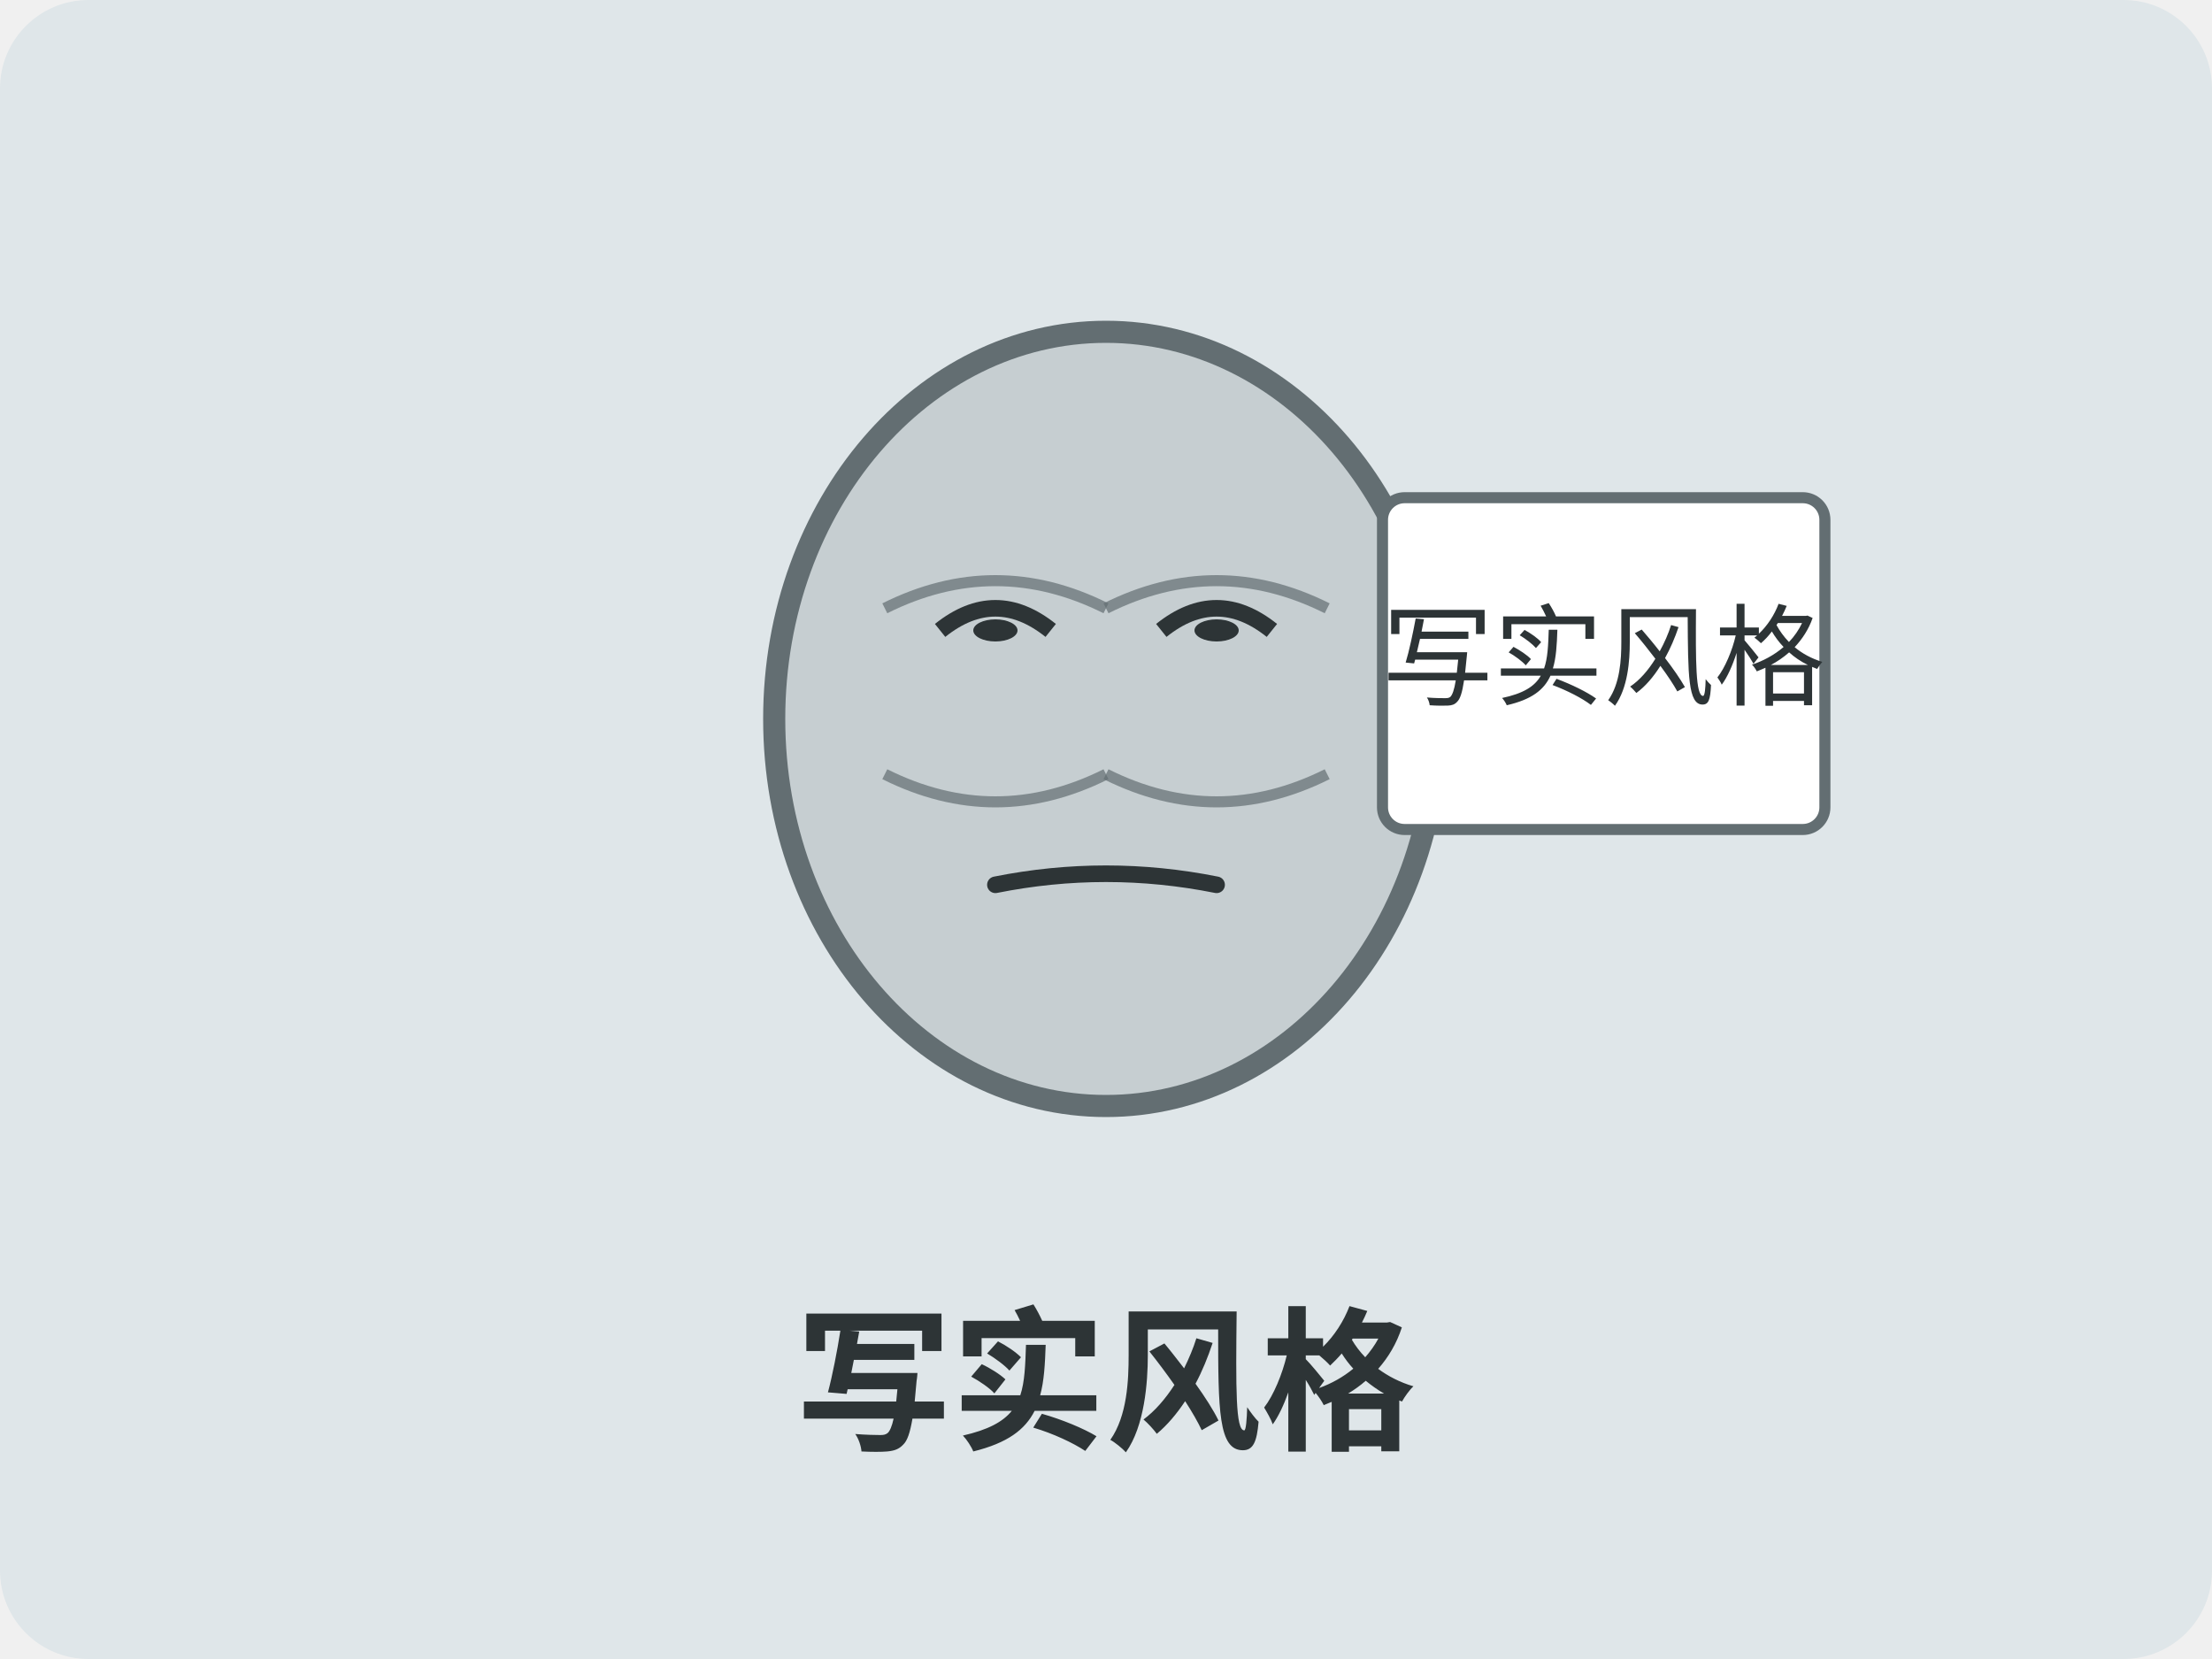
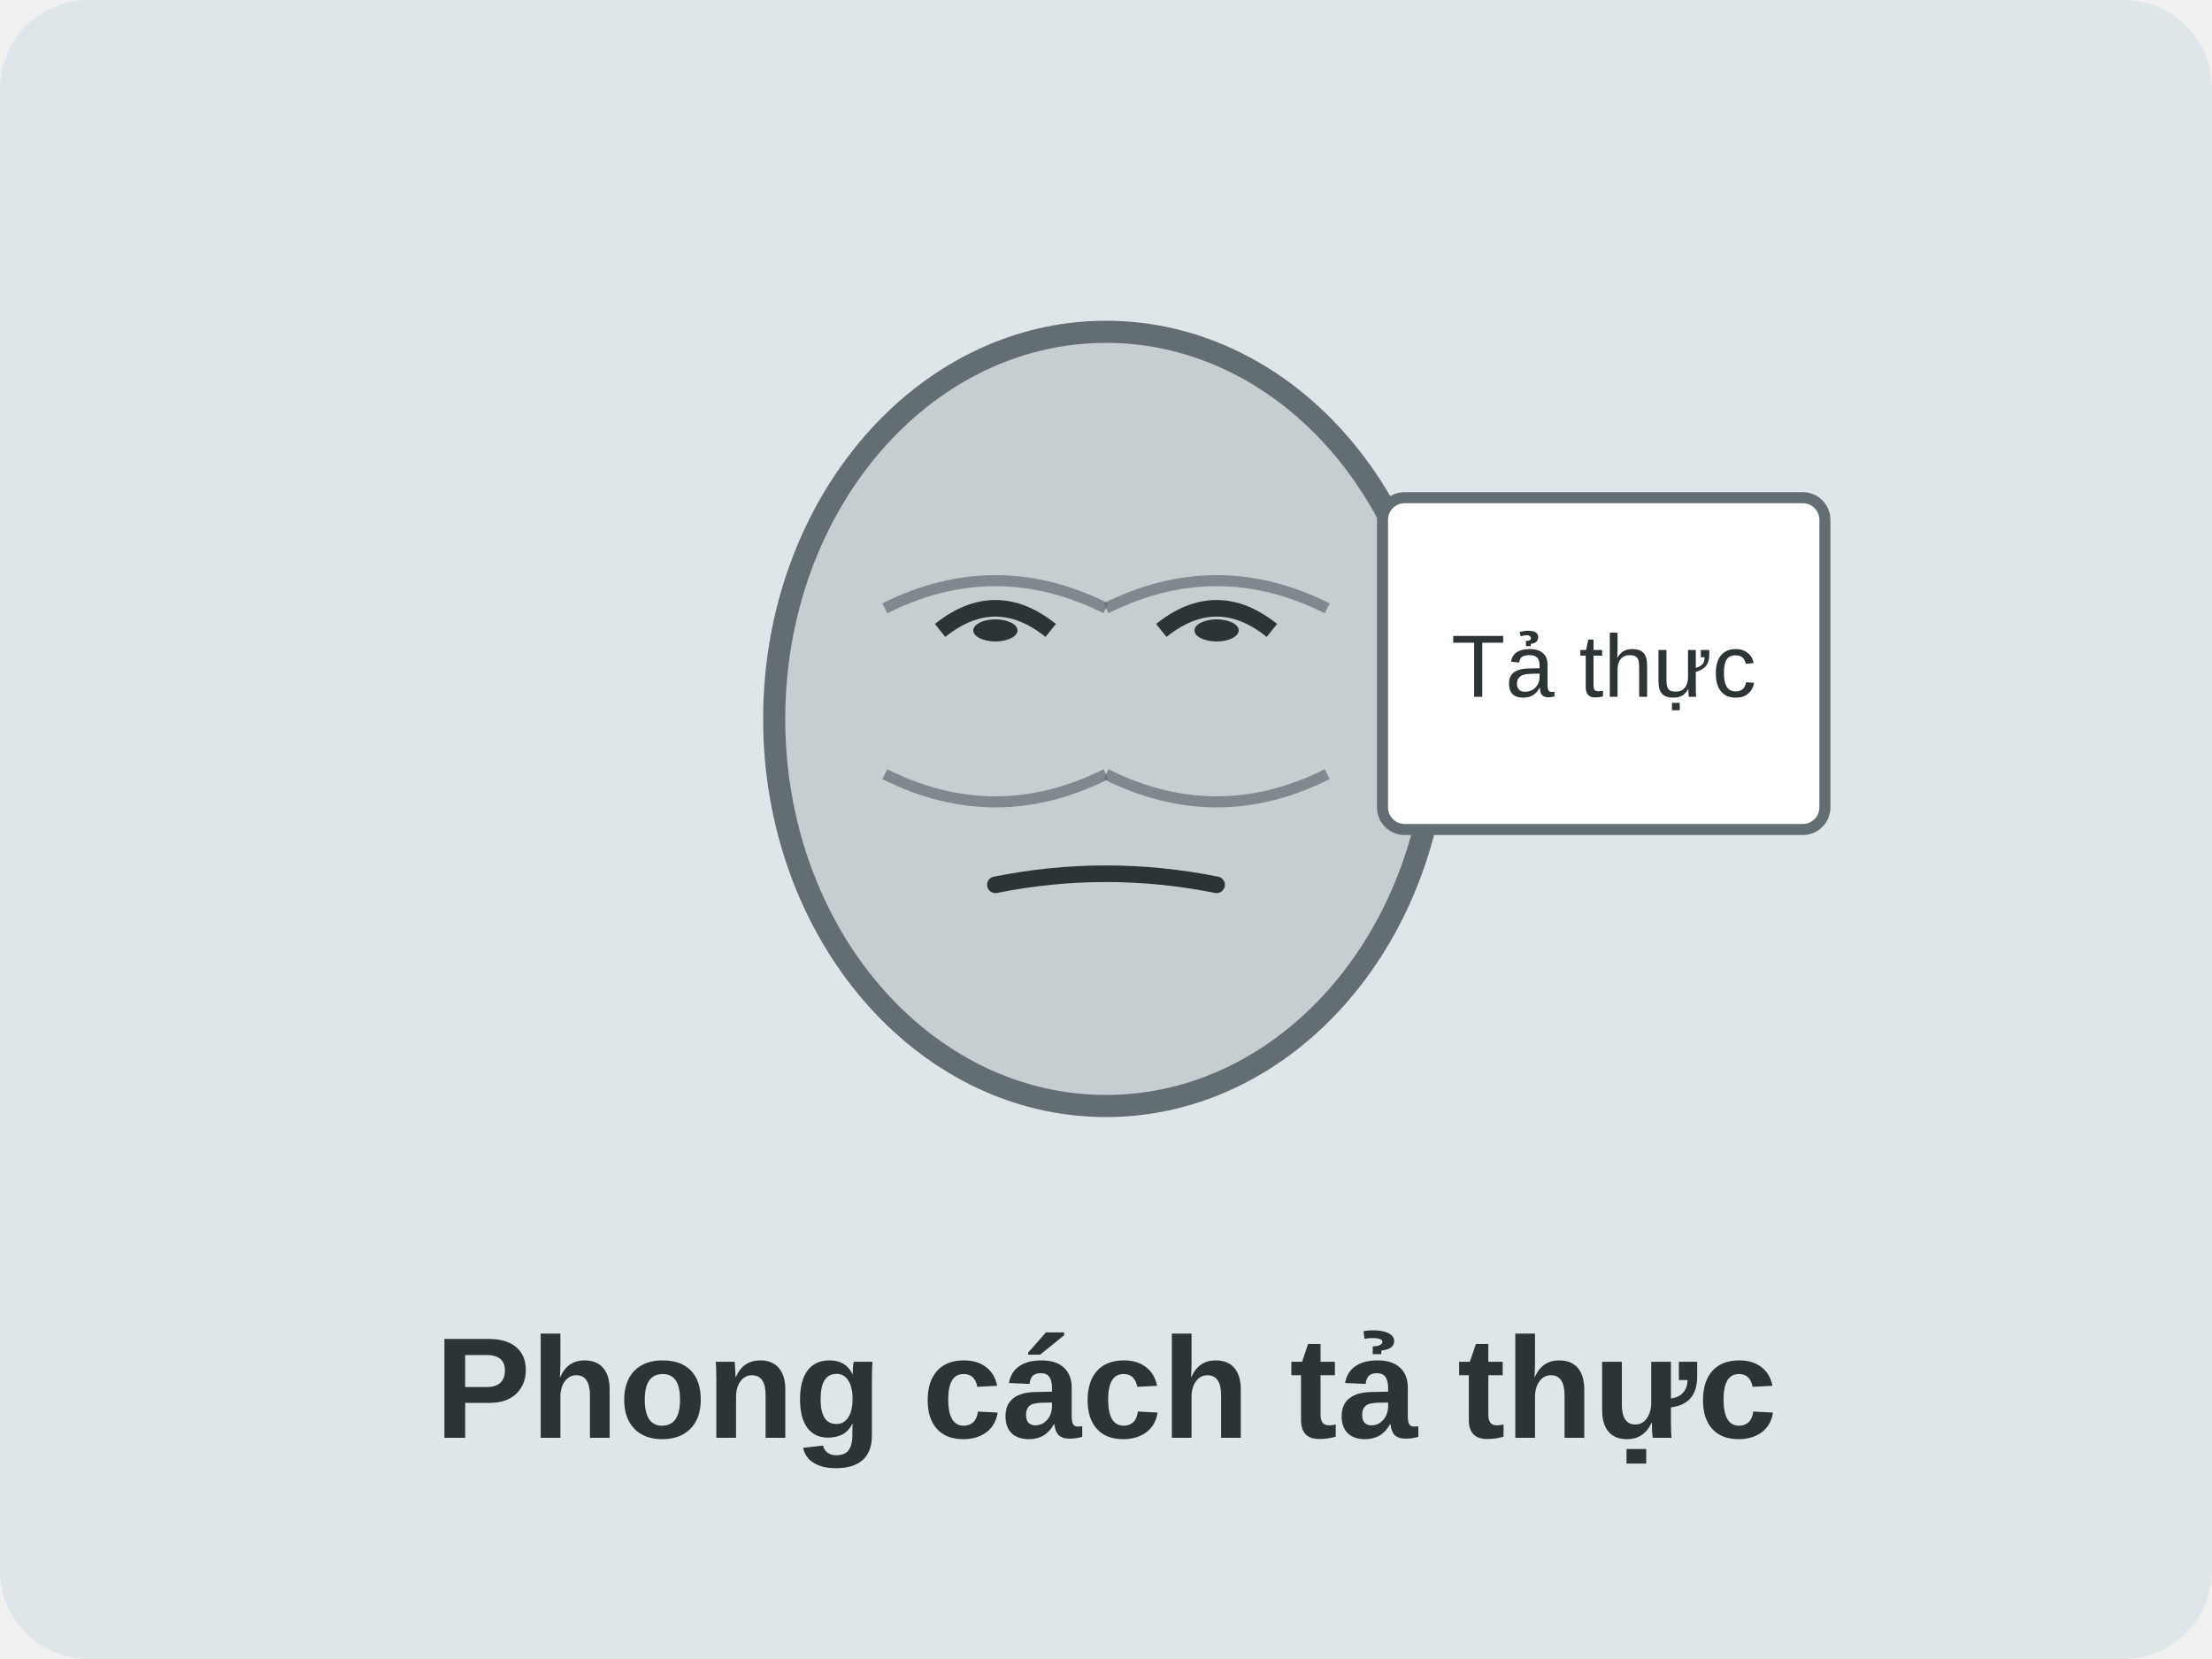
<svg xmlns="http://www.w3.org/2000/svg" width="200" height="150">
  <rect width="200" height="150" fill="#dfe6e9" rx="8" ry="8" />
  <g transform="translate(40, 25)">
    <ellipse cx="60" cy="40" rx="30" ry="35" fill="#636e72" opacity="0.2" />
    <ellipse cx="60" cy="40" rx="30" ry="35" fill="none" stroke="#636e72" stroke-width="2" />
    <path d="M45 32 Q 50 28, 55 32" fill="none" stroke="#2d3436" stroke-width="1.5" />
    <path d="M65 32 Q 70 28, 75 32" fill="none" stroke="#2d3436" stroke-width="1.5" />
    <ellipse cx="50" cy="32" rx="2" ry="1" fill="#2d3436" />
    <ellipse cx="70" cy="32" rx="2" ry="1" fill="#2d3436" />
    <path d="M50 55 Q 60 53, 70 55" fill="none" stroke="#2d3436" stroke-width="1.5" stroke-linecap="round" />
    <path d="M40 30 Q 50 25, 60 30" fill="none" stroke="#636e72" stroke-width="1" opacity="0.7" />
    <path d="M60 30 Q 70 25, 80 30" fill="none" stroke="#636e72" stroke-width="1" opacity="0.7" />
    <path d="M40 45 Q 50 50, 60 45" fill="none" stroke="#636e72" stroke-width="1" opacity="0.7" />
    <path d="M60 45 Q 70 50, 80 45" fill="none" stroke="#636e72" stroke-width="1" opacity="0.7" />
    <rect x="85" y="20" width="40" height="30" rx="2" ry="2" fill="white" stroke="#636e72" stroke-width="1" />
-     <text x="105" y="38" font-family="Arial" font-size="10" text-anchor="middle" fill="#2d3436">写实风格</text>
+     <text x="105" y="38" font-family="Arial" font-size="8" text-anchor="middle" fill="#2d3436">Tả thực</text>
  </g>
-   <text x="100" y="130" font-family="Arial" font-size="14" font-weight="bold" text-anchor="middle" fill="#2d3436">写实风格</text>
+   <text x="100" y="130" font-family="Arial" font-size="13" font-weight="bold" text-anchor="middle" fill="#2d3436">Phong cách tả thực</text>
</svg>
